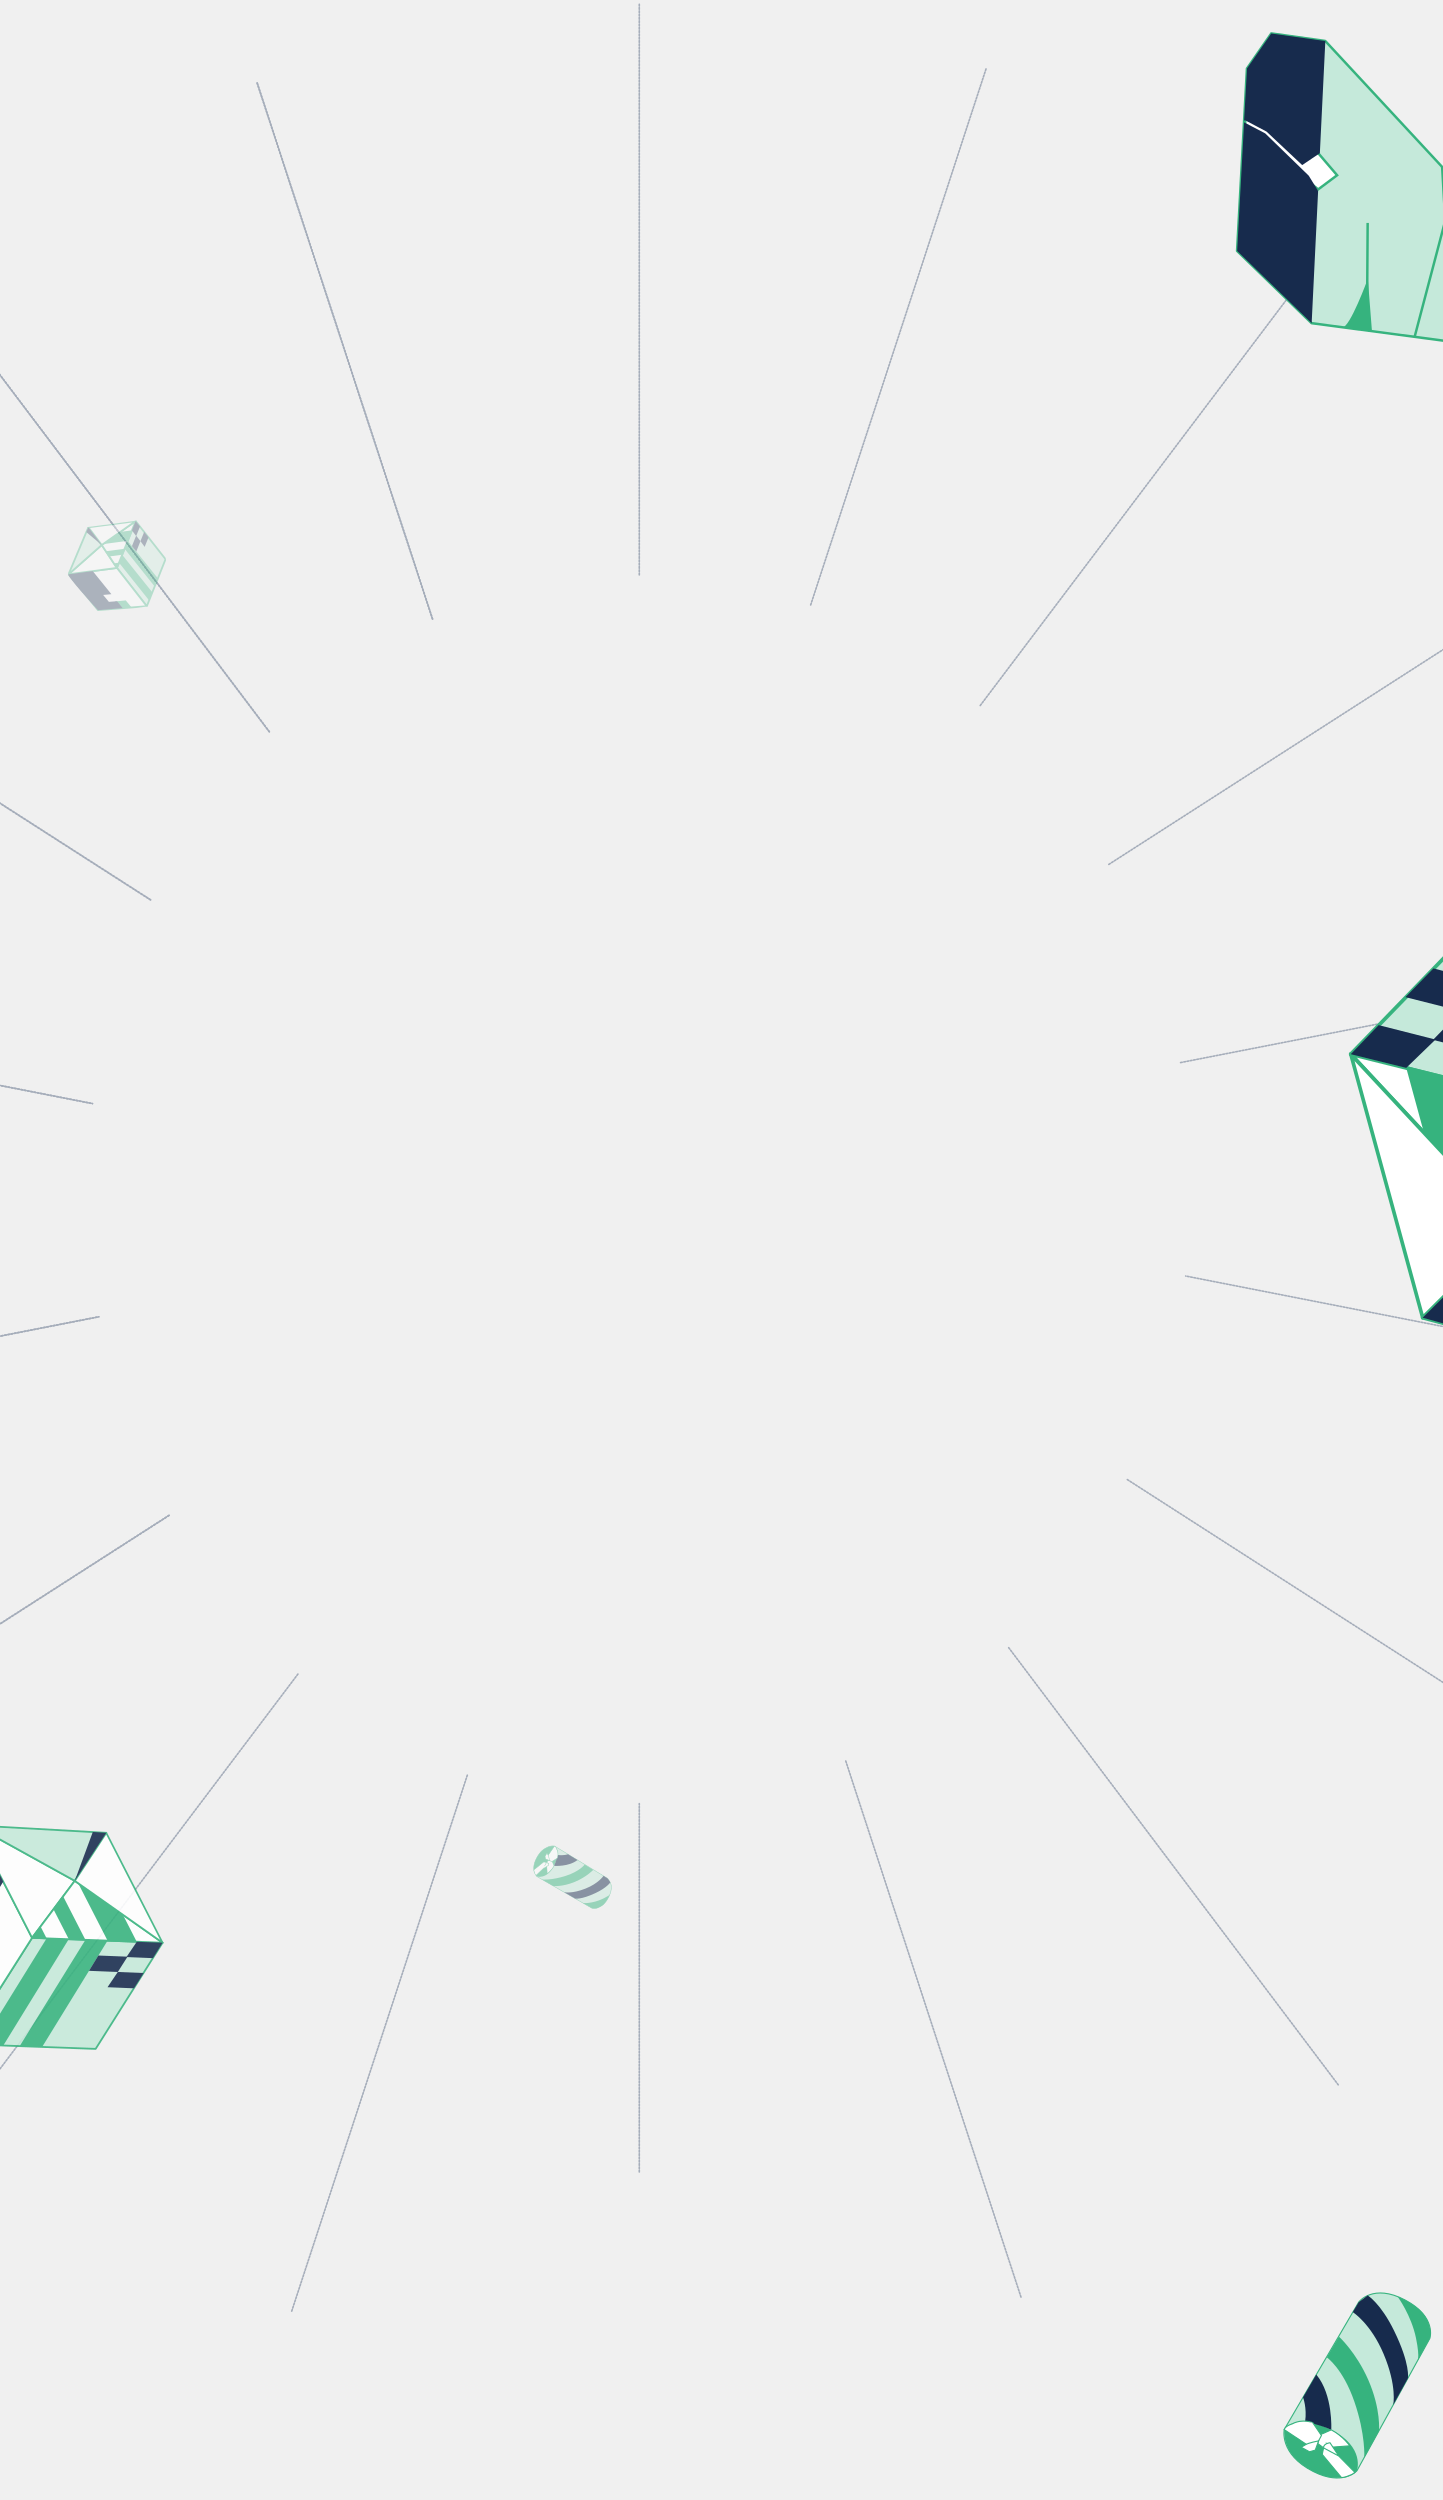
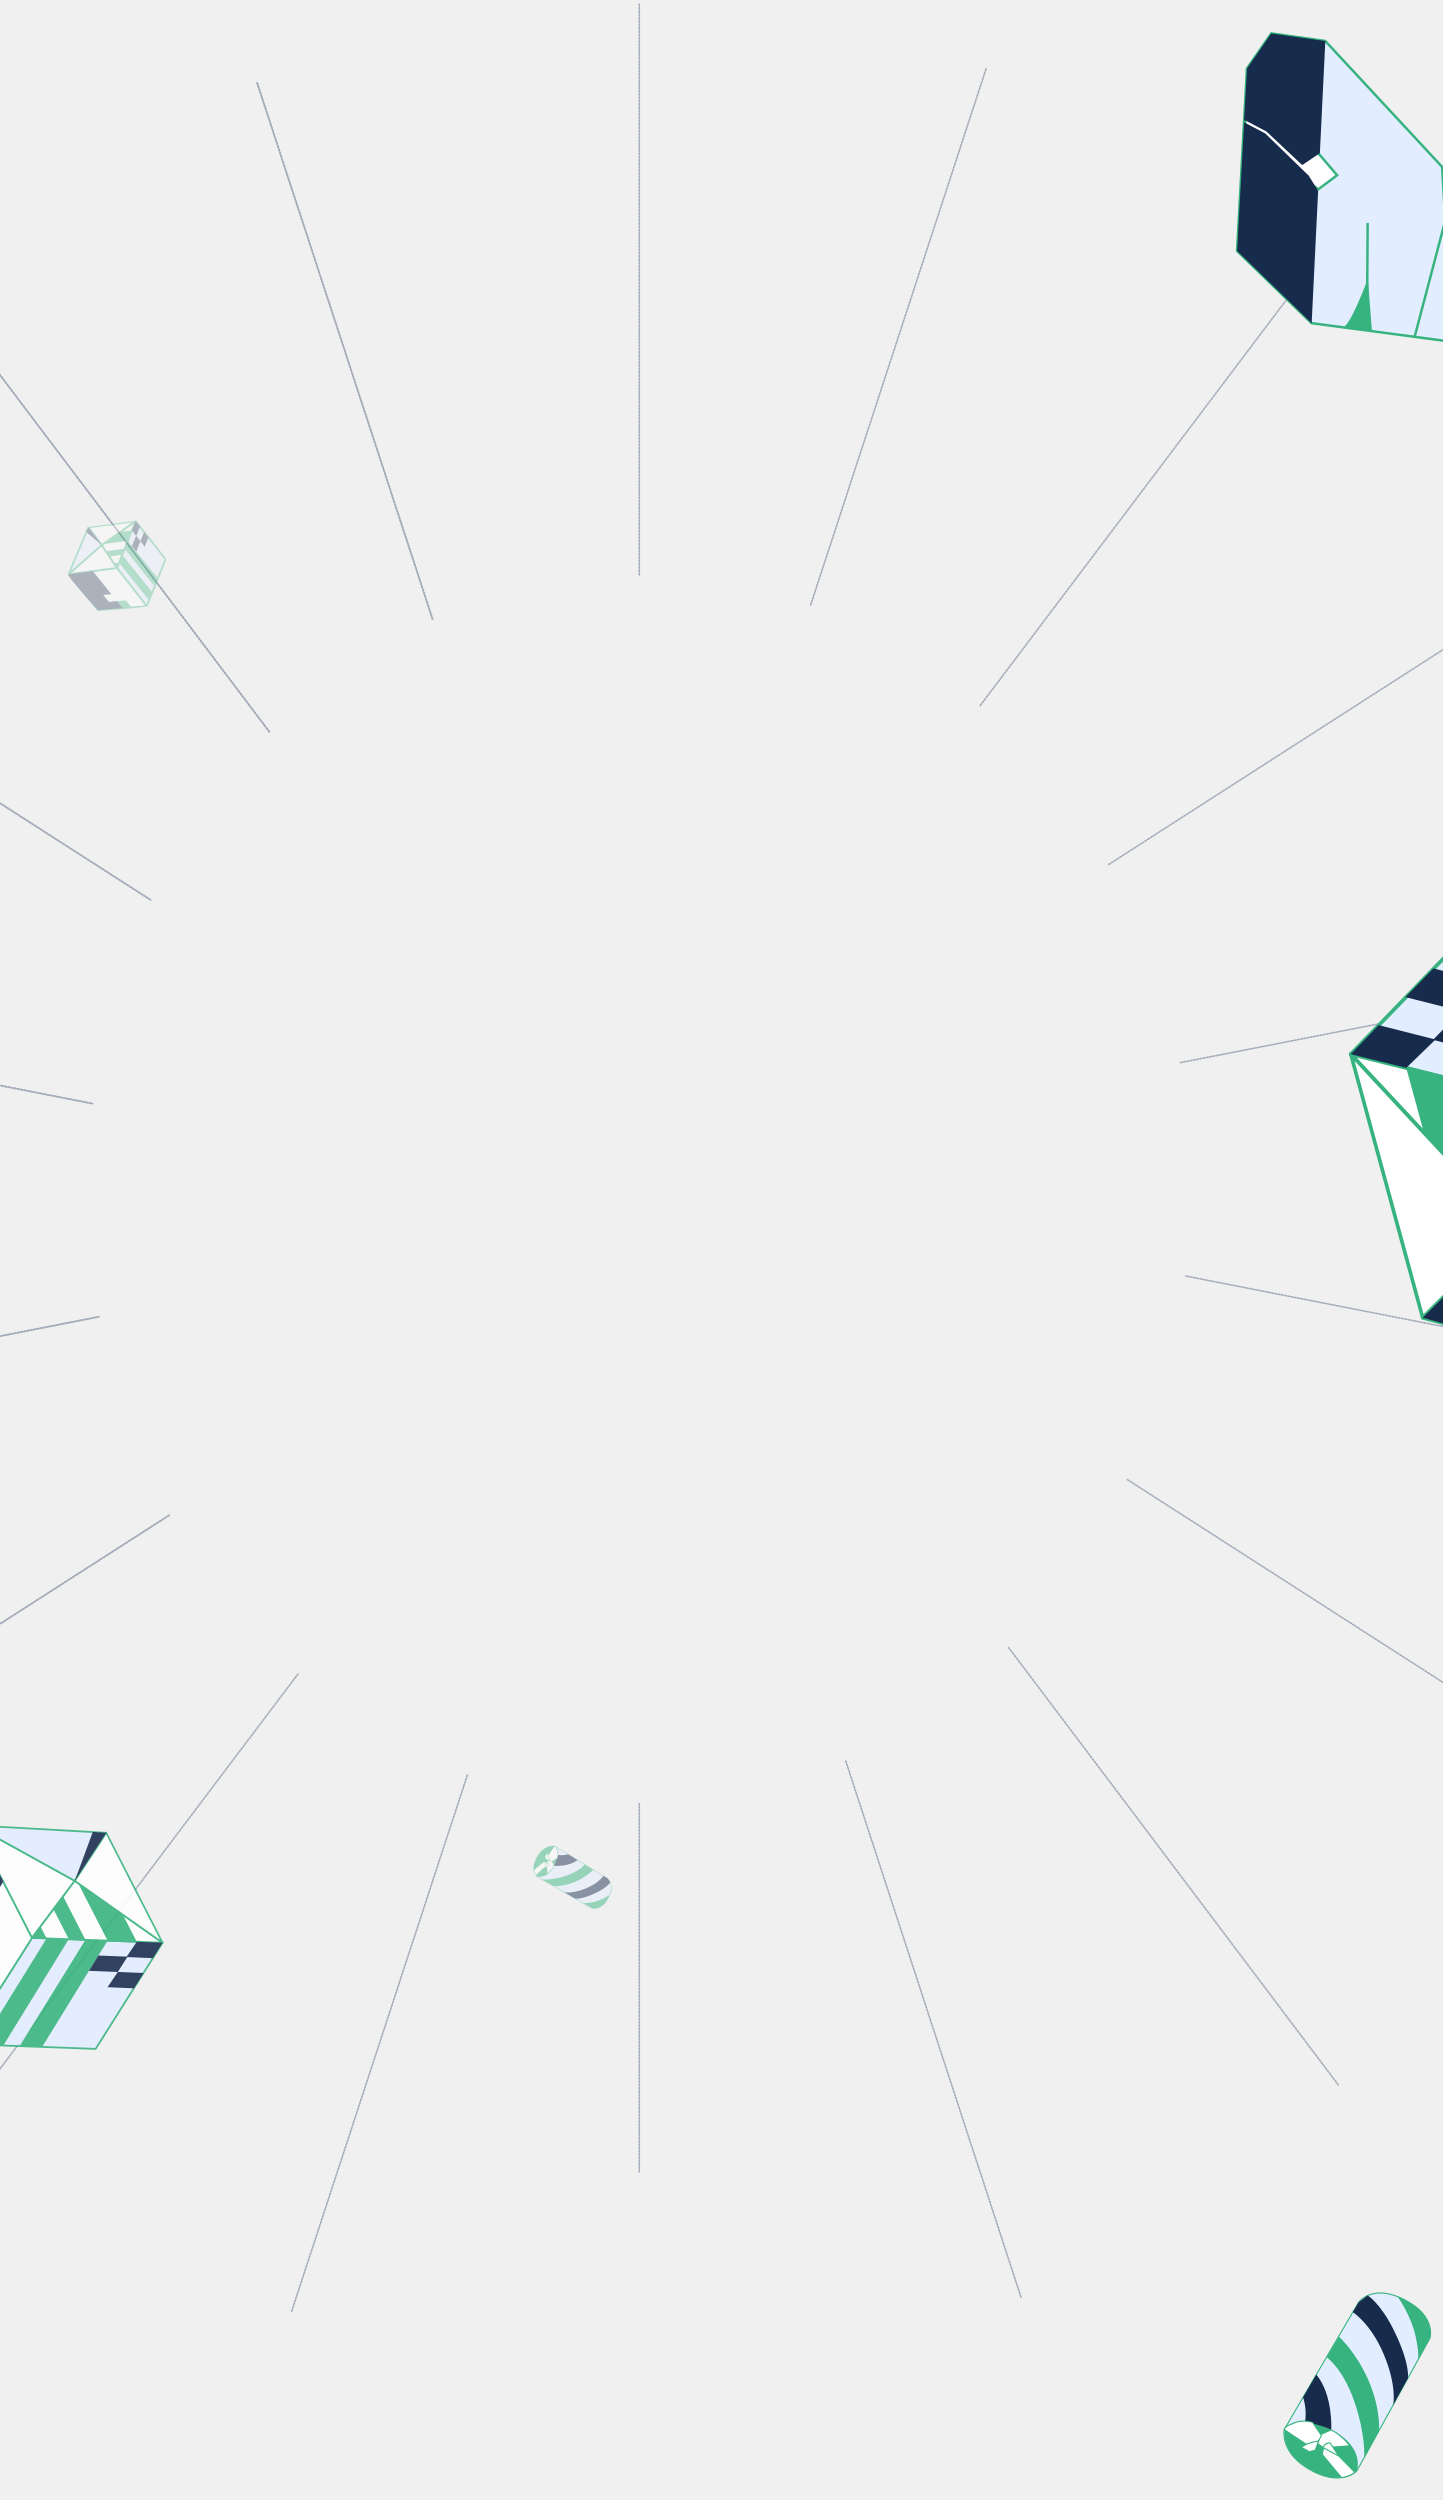
<svg xmlns="http://www.w3.org/2000/svg" width="375" height="650" viewBox="0 0 375 650" fill="none">
  <path d="M-71.481 468.094L44.3 393.777" stroke="#A5ADBA" stroke-width="0.426" stroke-miterlimit="10" stroke-linecap="round" stroke-dasharray="0.43 0.43" />
  <path d="M-105.984 368.193L25.68 342.365" stroke="#A5ADBA" stroke-width="0.426" stroke-miterlimit="10" stroke-linecap="round" stroke-dasharray="0.43 0.43" />
  <path d="M-107.628 261.104L24.036 286.932" stroke="#A5ADBA" stroke-width="0.426" stroke-miterlimit="10" stroke-linecap="round" stroke-dasharray="0.43 0.43" />
  <path d="M-76.301 159.862L39.48 234.179" stroke="#A5ADBA" stroke-width="0.426" stroke-miterlimit="10" stroke-linecap="round" stroke-dasharray="0.43 0.43" />
  <path d="M-15.726 76.651L70.26 190.564" stroke="#A5ADBA" stroke-width="0.426" stroke-miterlimit="10" stroke-linecap="round" stroke-dasharray="0.43 0.43" />
  <path d="M66.865 21.583L112.542 161.202" stroke="#A5ADBA" stroke-width="0.426" stroke-miterlimit="10" stroke-linecap="round" stroke-dasharray="0.43 0.43" />
  <path d="M166.215 1.115V149.749" stroke="#A5ADBA" stroke-width="0.426" stroke-miterlimit="10" stroke-linecap="round" stroke-dasharray="0.43 0.43" />
  <path d="M256.365 17.928L210.688 157.547" stroke="#A5ADBA" stroke-width="0.426" stroke-miterlimit="10" stroke-linecap="round" stroke-dasharray="0.43 0.43" />
  <path d="M340.599 69.827L254.722 183.618" stroke="#A5ADBA" stroke-width="0.426" stroke-miterlimit="10" stroke-linecap="round" stroke-dasharray="0.43 0.43" />
  <path d="M403.692 150.602L288.021 224.919" stroke="#A5ADBA" stroke-width="0.426" stroke-miterlimit="10" stroke-linecap="round" stroke-dasharray="0.43 0.43" />
  <path d="M438.197 250.626L306.642 276.332" stroke="#A5ADBA" stroke-width="0.426" stroke-miterlimit="10" stroke-linecap="round" stroke-dasharray="0.43 0.43" />
  <path d="M439.95 357.594L308.286 331.766" stroke="#A5ADBA" stroke-width="0.426" stroke-miterlimit="10" stroke-linecap="round" stroke-dasharray="0.43 0.43" />
  <path d="M408.513 458.836L292.841 384.519" stroke="#A5ADBA" stroke-width="0.426" stroke-miterlimit="10" stroke-linecap="round" stroke-dasharray="0.43 0.43" />
  <path d="M347.939 542.047L262.061 428.135" stroke="#A5ADBA" stroke-width="0.426" stroke-miterlimit="10" stroke-linecap="round" stroke-dasharray="0.43 0.43" />
  <path d="M265.456 597.237L219.779 457.496" stroke="#A5ADBA" stroke-width="0.426" stroke-miterlimit="10" stroke-linecap="round" stroke-dasharray="0.43 0.43" />
  <path d="M166.215 564.707L166.215 468.947" stroke="#A5ADBA" stroke-width="0.426" stroke-miterlimit="10" stroke-linecap="round" stroke-dasharray="0.43 0.43" />
  <path d="M75.848 600.89L121.634 461.149" stroke="#A5ADBA" stroke-width="0.426" stroke-miterlimit="10" stroke-linecap="round" stroke-dasharray="0.43 0.43" />
  <path d="M-8.278 548.869L77.6 435.078" stroke="#A5ADBA" stroke-width="0.426" stroke-miterlimit="10" stroke-linecap="round" stroke-dasharray="0.43 0.43" />
  <path d="M-71.481 468.094L44.3 393.777" stroke="#A5ADBA" stroke-width="0.426" stroke-miterlimit="10" stroke-linecap="round" stroke-dasharray="0.43 0.43" />
  <path d="M-105.984 368.193L25.68 342.365" stroke="#A5ADBA" stroke-width="0.426" stroke-miterlimit="10" stroke-linecap="round" stroke-dasharray="0.43 0.43" />
  <path d="M-107.628 261.104L24.036 286.932" stroke="#A5ADBA" stroke-width="0.426" stroke-miterlimit="10" stroke-linecap="round" stroke-dasharray="0.43 0.43" />
  <path d="M-76.301 159.862L39.48 234.179" stroke="#A5ADBA" stroke-width="0.426" stroke-miterlimit="10" stroke-linecap="round" stroke-dasharray="0.43 0.43" />
  <path d="M-15.726 76.651L70.26 190.564" stroke="#A5ADBA" stroke-width="0.426" stroke-miterlimit="10" stroke-linecap="round" stroke-dasharray="0.43 0.43" />
  <path d="M66.865 21.583L112.542 161.202" stroke="#A5ADBA" stroke-width="0.426" stroke-miterlimit="10" stroke-linecap="round" stroke-dasharray="0.43 0.43" />
  <g clip-path="url(#clip0_48_1090)">
-     <path d="M351.195 274.087L401.432 222.224L474.628 240.403L424.098 292.25L351.195 274.087Z" fill="#C5E9DA" stroke="#36B37E" stroke-width="0.977" stroke-miterlimit="10" stroke-linejoin="round" />
+     <path d="M351.195 274.087L401.432 222.224L474.628 240.403L424.098 292.25L351.195 274.087Z" fill="#E2EDFF" stroke="#36B37E" stroke-width="0.977" stroke-miterlimit="10" stroke-linejoin="round" />
    <path d="M393.325 319.294L351.196 274.089L424.099 292.251L393.325 319.294Z" fill="white" stroke="#36B37E" stroke-width="0.977" stroke-miterlimit="10" stroke-linejoin="round" />
-     <path d="M443.236 362.376L369.894 342.604L393.325 319.294L443.236 362.376Z" fill="#C5E9DA" stroke="#36B37E" stroke-width="0.977" stroke-miterlimit="10" stroke-linejoin="round" />
+     <path d="M443.236 362.376L369.894 342.604L393.325 319.294L443.236 362.376Z" fill="#E2EDFF" stroke="#36B37E" stroke-width="0.977" stroke-miterlimit="10" stroke-linejoin="round" />
    <path d="M351.196 274.089L369.893 342.603L393.325 319.294L351.196 274.089Z" fill="white" stroke="#36B37E" stroke-width="0.977" stroke-miterlimit="10" stroke-linejoin="round" />
    <path d="M394.296 284.816L443.899 232.741L431.327 229.637L381.927 281.752L394.296 284.816Z" fill="#36B37E" />
    <path d="M381.926 281.752L391.69 317.53L370.211 294.464L365.622 277.648L381.926 281.752Z" fill="#36B37E" />
    <path d="M365.622 277.648L373.224 270.288L358.456 266.534L351.196 274.089L365.622 277.648Z" fill="#172B4D" />
    <path d="M388.878 274.473L395.959 266.966L379.858 262.903L372.573 270.369L388.878 274.473Z" fill="#172B4D" />
    <path d="M379.858 262.903L387.46 255.543L372.693 251.789L365.408 259.255L379.858 262.903Z" fill="#172B4D" />
    <path d="M391.366 321.271L393.325 319.294L377.383 344.692L369.894 342.603L391.366 321.271Z" fill="#172B4D" />
  </g>
  <g opacity="0.88">
    <g clip-path="url(#clip1_48_1090)">
-       <path d="M42.27 505.106L24.865 532.712L-9.2 531.467L8.337 503.841L42.27 505.106Z" fill="#C5E9DA" stroke="#36B37E" stroke-width="0.474" stroke-miterlimit="10" stroke-linejoin="round" />
+       <path d="M42.27 505.106L24.865 532.712L-9.2 531.467L8.337 503.841L42.27 505.106Z" fill="#E2EDFF" stroke="#36B37E" stroke-width="0.474" stroke-miterlimit="10" stroke-linejoin="round" />
      <path d="M8.336 503.841L-9.201 531.466L-22.723 501.386L-6.64 474.599L8.336 503.841Z" fill="white" stroke="#36B37E" stroke-width="0.474" stroke-miterlimit="10" stroke-linejoin="round" />
      <path d="M8.336 503.841L19.437 489.022L-6.64 474.6L8.336 503.841Z" fill="white" stroke="#36B37E" stroke-width="0.474" stroke-miterlimit="10" stroke-linejoin="round" />
      <path d="M19.438 489.022L42.27 505.105L8.336 503.841L19.438 489.022Z" fill="white" stroke="#36B37E" stroke-width="0.474" stroke-miterlimit="10" stroke-linejoin="round" />
-       <path d="M-6.64 474.599L27.637 476.535L19.437 489.021L-6.64 474.599Z" fill="#C5E9DA" stroke="#36B37E" stroke-width="0.474" stroke-miterlimit="10" stroke-linejoin="round" />
+       <path d="M-6.64 474.599L27.637 476.535L19.437 489.021L-6.64 474.599Z" fill="#E2EDFF" stroke="#36B37E" stroke-width="0.474" stroke-miterlimit="10" stroke-linejoin="round" />
      <path d="M42.27 505.105L27.638 476.536L19.438 489.022L42.27 505.105Z" fill="white" stroke="#36B37E" stroke-width="0.474" stroke-miterlimit="10" stroke-linejoin="round" />
      <path d="M13.905 496.421L10.537 500.876L13.905 496.421Z" fill="#644DF2" />
      <path d="M12.123 503.973L10.538 500.877L8.336 503.841L12.123 503.973Z" fill="#36B37E" />
      <path d="M12.123 503.973L-4.983 531.613L0.866 531.818L17.878 504.179L12.123 503.973Z" fill="#36B37E" />
      <path d="M22.21 504.363L5.104 532.003L10.953 532.209L27.965 504.57L22.21 504.363Z" fill="#36B37E" />
      <path d="M22.209 504.363L16.326 492.876L13.905 496.422L17.878 504.18L22.209 504.363Z" fill="#36B37E" />
      <path d="M27.965 504.569L20.324 489.65L31.967 497.858L35.558 504.87L27.965 504.569Z" fill="#36B37E" />
      <path d="M35.558 504.87L32.879 508.832L39.76 509.121L42.27 505.105L35.558 504.87Z" fill="#172B4D" />
      <path d="M25.566 508.435L23.131 512.413L30.63 512.715L33.159 508.736L25.566 508.435Z" fill="#172B4D" />
      <path d="M30.631 512.714L27.951 516.676L34.832 516.965L37.361 512.986L30.631 512.714Z" fill="#172B4D" />
      <path d="M20.12 487.965L19.437 489.021L24.131 476.307L27.637 476.535L20.12 487.965Z" fill="#172B4D" />
      <path d="M-12.748 511.485L-15.009 506.428L-11.929 501.225L-9.575 506.282L0.848 489.22C0.848 489.22 -5.646 476.539 -6.64 474.599C-7.633 472.66 -22.742 501.349 -22.742 501.349L-15.885 516.575L-12.748 511.485Z" fill="#172B4D" />
    </g>
  </g>
  <g opacity="0.32">
    <g clip-path="url(#clip2_48_1090)">
-       <path d="M35.261 135.484L43.041 145.395L38.169 157.62L30.399 147.659L35.261 135.484Z" fill="#C5E9DA" stroke="#36B37E" stroke-width="0.474" stroke-miterlimit="10" stroke-linejoin="round" />
+       <path d="M35.261 135.484L43.041 145.395L38.169 157.62L30.399 147.659L35.261 135.484Z" fill="#E2EDFF" stroke="#36B37E" stroke-width="0.474" stroke-miterlimit="10" stroke-linejoin="round" />
      <path d="M30.399 147.658L38.169 157.619L25.477 158.633L17.823 149.31L30.399 147.658Z" fill="white" stroke="#36B37E" stroke-width="0.474" stroke-miterlimit="10" stroke-linejoin="round" />
      <path d="M30.399 147.658L26.45 141.699L17.823 149.31L30.399 147.658Z" fill="white" stroke="#36B37E" stroke-width="0.474" stroke-miterlimit="10" stroke-linejoin="round" />
      <path d="M26.45 141.699L35.261 135.483L30.398 147.659L26.45 141.699Z" fill="white" stroke="#36B37E" stroke-width="0.474" stroke-miterlimit="10" stroke-linejoin="round" />
-       <path d="M17.822 149.311L22.973 137.097L26.45 141.699L17.822 149.311Z" fill="#C5E9DA" stroke="#36B37E" stroke-width="0.474" stroke-miterlimit="10" stroke-linejoin="round" />
+       <path d="M17.822 149.311L22.973 137.097L26.45 141.699L17.822 149.311Z" fill="#E2EDFF" stroke="#36B37E" stroke-width="0.474" stroke-miterlimit="10" stroke-linejoin="round" />
      <path d="M35.261 135.483L22.973 137.097L26.45 141.699L35.261 135.483Z" fill="white" stroke="#36B37E" stroke-width="0.474" stroke-miterlimit="10" stroke-linejoin="round" />
      <path d="M28.423 144.671L29.606 146.474L28.423 144.671Z" fill="#644DF2" />
      <path d="M30.938 146.299L29.606 146.474L30.398 147.659L30.938 146.299Z" fill="#36B37E" />
      <path d="M30.938 146.3L38.769 156.106L39.603 154.006L31.759 144.234L30.938 146.3Z" fill="#36B37E" />
      <path d="M32.388 142.682L40.219 152.488L41.053 150.388L33.21 140.616L32.388 142.682Z" fill="#36B37E" />
      <path d="M32.388 142.682L27.448 143.331L28.424 144.671L31.76 144.233L32.388 142.682Z" fill="#36B37E" />
      <path d="M33.21 140.616L26.793 141.458L31.289 138.29L34.304 137.894L33.21 140.616Z" fill="#36B37E" />
      <path d="M34.305 137.894L35.398 139.382L36.396 136.917L35.261 135.484L34.305 137.894Z" fill="#172B4D" />
      <path d="M34.304 141.99L35.435 143.391L36.517 140.703L35.399 139.268L34.304 141.99Z" fill="#172B4D" />
      <path d="M36.517 140.703L37.61 142.191L38.608 139.727L37.49 138.291L36.517 140.703Z" fill="#172B4D" />
      <path d="M26.154 141.314L26.45 141.699L22.435 138.343L22.973 137.097L26.154 141.314Z" fill="#172B4D" />
      <path d="M34.213 157.943L32.699 156.102L29.863 156.377L31.355 158.172L34.213 157.943Z" fill="#36B37E" />
      <path d="M30.443 156.317L28.311 156.483L26.818 154.688L28.962 154.488L24.111 148.484C24.111 148.484 18.657 149.201 17.823 149.31C16.988 149.42 25.46 158.636 25.46 158.636L31.887 158.118L30.443 156.317Z" fill="#172B4D" />
    </g>
  </g>
  <g clip-path="url(#clip3_48_1090)">
-     <path d="M387.404 90.184L341.006 84.029L321.633 65.234L324.204 17.765L330.506 8.684L344.563 10.65L389.895 59.497L387.404 90.184Z" fill="#C5E9DA" stroke="#36B37E" stroke-width="0.646" stroke-miterlimit="10" stroke-linejoin="round" />
+     <path d="M387.404 90.184L341.006 84.029L321.633 65.234L324.204 17.765L330.506 8.684L344.563 10.65L389.895 59.497L387.404 90.184Z" fill="#E2EDFF" stroke="#36B37E" stroke-width="0.646" stroke-miterlimit="10" stroke-linejoin="round" />
    <path d="M356.709 86.113L355.637 72.466C355.637 72.466 350.95 85.343 349 85.091C346.997 84.803 356.709 86.113 356.709 86.113Z" fill="#36B37E" />
    <path d="M367.799 87.593L378.432 47.214" stroke="#36B37E" stroke-width="0.646" stroke-miterlimit="10" />
    <path d="M375.752 57.313L374.954 43.384" stroke="#36B37E" stroke-width="0.646" stroke-miterlimit="10" />
    <path d="M323.984 27.748L342.948 40.065L347.642 45.561L342.719 49.245L323.649 33.69L323.984 27.748Z" fill="white" stroke="#36B37E" stroke-width="0.646" />
    <path d="M355.449 79.031L355.591 57.965" stroke="#36B37E" stroke-width="0.646" stroke-miterlimit="10" />
    <path d="M323.451 31.49L323.635 31.224L329.282 34.199L338.568 42.925L343.163 39.819L344.585 10.672L330.528 8.706L324.226 17.787L323.451 31.49Z" fill="#172B4D" />
    <path d="M328.95 34.676L323.463 31.812L321.655 65.255L341.029 84.05L342.711 49.654L340.274 45.681L328.95 34.676Z" fill="#172B4D" />
  </g>
  <g opacity="0.48" clip-path="url(#clip4_48_1090)">
-     <path d="M144.187 479.974L158.006 488.403C158.006 488.403 160.052 490.015 158.128 493.487C156.204 496.959 153.873 496.117 153.873 496.117L139.521 487.857C139.521 487.857 137.821 486.29 139.526 483.079C141.499 479.343 144.187 479.974 144.187 479.974Z" fill="#C5E9DA" stroke="#36B37E" stroke-width="0.122" stroke-miterlimit="10" />
+     <path d="M144.187 479.974L158.006 488.403C158.006 488.403 160.052 490.015 158.128 493.487C156.204 496.959 153.873 496.117 153.873 496.117L139.521 487.857C139.521 487.857 137.821 486.29 139.526 483.079C141.499 479.343 144.187 479.974 144.187 479.974Z" fill="#E2EDFF" stroke="#36B37E" stroke-width="0.122" stroke-miterlimit="10" />
    <path d="M144.187 479.975C144.187 479.975 146.145 481.176 144.056 485.129C142.092 488.831 139.521 487.857 139.521 487.857C139.521 487.857 137.869 486.153 139.526 483.079C141.183 480.006 143.171 479.951 144.187 479.975Z" fill="#36B37E" />
    <path d="M156.909 487.73C156.909 487.73 155.631 489.675 152.267 491.019C148.699 492.448 146.667 491.97 146.667 491.97L149.549 493.634C149.549 493.634 151.062 493.954 154.792 492.213C157.837 490.795 158.706 489.395 158.706 489.395L157.989 488.4L156.909 487.73Z" fill="#172B4D" />
    <path d="M152.01 484.785C152.01 484.785 150.773 486.527 147.113 487.714C143.453 488.901 140.941 488.689 140.941 488.689L143.824 490.353C143.824 490.353 146.159 490.65 149.457 489.287C152.514 488.015 154.259 486.16 154.259 486.16L152.491 485.076L152.01 484.785Z" fill="#36B37E" />
    <path d="M144.056 485.129C144.056 485.129 147.891 485.418 150.145 483.602L147.672 482.1C147.672 482.1 146.545 482.529 145.002 482.281C145.002 482.281 144.595 484.065 144.056 485.129Z" fill="#172B4D" />
    <path d="M142.591 483.613L142.104 484.244L142.267 487.134C142.267 487.134 143.386 486.362 144.055 485.129L143.462 483.703L142.591 483.613Z" fill="white" stroke="#36B37E" stroke-width="0.122" stroke-miterlimit="10" />
    <path d="M144.785 480.857C144.785 480.857 144.62 480.155 144.181 479.966L141.86 483.323C141.86 483.323 142.667 483.6 142.868 483.712C143.075 483.834 143.455 484.042 143.455 484.042L144.878 483.117C144.884 483.127 145.372 481.995 144.785 480.857Z" fill="white" stroke="#36B37E" stroke-width="0.122" stroke-miterlimit="10" />
    <path d="M158.514 492.676C158.514 492.676 156.442 494.141 153.914 494.605C151.565 495.04 151.348 494.673 151.348 494.673L153.873 496.118C153.873 496.118 154.951 496.482 156.302 495.652C157.654 494.822 158.514 492.676 158.514 492.676Z" fill="#36B37E" />
    <path d="M142.874 483.721C142.874 483.721 142.693 482.637 142.476 482.27C142.259 481.903 142.211 481.79 142.211 481.79L141.697 482.7L141.865 483.332L142.874 483.721Z" fill="white" stroke="#36B37E" stroke-width="0.122" stroke-miterlimit="10" />
    <path d="M142.094 484.25L141.378 484.088L138.812 486.147C138.812 486.147 138.747 486.406 139.115 487.274L139.343 487.636L142.381 484.745C142.371 484.751 142.457 484.328 142.094 484.25Z" fill="white" stroke="#36B37E" stroke-width="0.122" stroke-miterlimit="10" />
    <path d="M142.094 484.25C142.094 484.25 141.143 485.931 141.18 485.897C141.217 485.863 142.641 484.964 142.641 484.964C142.641 484.964 142.59 484.241 142.094 484.25Z" fill="white" stroke="#36B37E" stroke-width="0.122" stroke-miterlimit="10" />
  </g>
  <g clip-path="url(#clip5_48_1090)">
-     <path d="M333.897 631.678L353.277 598.525C353.277 598.525 357.009 593.6 365.33 598.009C373.65 602.418 371.757 607.984 371.757 607.984L352.802 642.394C352.802 642.394 349.163 646.498 341.469 642.595C332.52 638.081 333.897 631.678 333.897 631.678Z" fill="#C5E9DA" stroke="#36B37E" stroke-width="0.289" stroke-miterlimit="10" />
+     <path d="M333.897 631.678L353.277 598.525C353.277 598.525 357.009 593.6 365.33 598.009C373.65 602.418 371.757 607.984 371.757 607.984L352.802 642.394C352.802 642.394 349.163 646.498 341.469 642.595C332.52 638.081 333.897 631.678 333.897 631.678Z" fill="#E2EDFF" stroke="#36B37E" stroke-width="0.289" stroke-miterlimit="10" />
    <path d="M333.898 631.679C333.898 631.679 336.659 626.98 346.129 631.76C354.998 636.253 352.802 642.394 352.802 642.394C352.802 642.394 348.833 646.389 341.469 642.595C334.105 638.802 333.887 634.088 333.898 631.679Z" fill="#36B37E" />
    <path d="M351.726 601.157C351.726 601.157 356.397 604.101 359.734 612.021C363.282 620.421 362.239 625.263 362.239 625.263L366.059 618.351C366.059 618.351 366.749 614.747 362.454 605.978C358.955 598.819 355.597 596.819 355.597 596.819L353.267 598.564L351.726 601.157Z" fill="#172B4D" />
    <path d="M344.958 612.909C344.958 612.909 349.145 615.766 352.123 624.394C355.102 633.022 354.709 638.991 354.709 638.991L358.529 632.078C358.529 632.078 359.128 626.525 355.748 618.763C352.597 611.57 348.118 607.513 348.118 607.513L345.627 611.755L344.958 612.909Z" fill="#36B37E" />
    <path d="M346.129 631.761C346.129 631.761 346.644 622.651 342.235 617.385L338.783 623.317C338.783 623.317 339.849 625.973 339.331 629.643C339.331 629.643 343.581 630.528 346.129 631.761Z" fill="#172B4D" />
    <path d="M342.598 635.301L344.116 636.428L350.963 635.913C350.963 635.913 349.083 633.293 346.128 631.761L342.772 633.232L342.598 635.301Z" fill="white" stroke="#36B37E" stroke-width="0.289" stroke-miterlimit="10" />
    <path d="M335.96 630.22C335.96 630.22 334.302 630.643 333.873 631.692L341.939 637.049C341.939 637.049 342.562 635.121 342.818 634.639C343.099 634.143 343.575 633.234 343.575 633.234L341.316 629.899C341.341 629.884 338.632 628.778 335.96 630.22Z" fill="white" stroke="#36B37E" stroke-width="0.289" stroke-miterlimit="10" />
    <path d="M363.387 597.129C363.387 597.129 366.954 601.979 368.168 607.954C369.304 613.507 368.442 614.038 368.442 614.038L371.757 607.985C371.757 607.985 372.574 605.41 370.545 602.243C368.516 599.075 363.387 597.129 363.387 597.129Z" fill="#36B37E" />
    <path d="M342.843 634.626C342.843 634.626 340.281 635.103 339.419 635.634C338.557 636.165 338.293 636.285 338.293 636.285L340.474 637.462L341.964 637.036L342.843 634.626Z" fill="white" stroke="#36B37E" stroke-width="0.289" stroke-miterlimit="10" />
    <path d="M344.131 636.452L343.78 638.157L348.776 644.151C348.776 644.151 349.393 644.296 351.437 643.383L352.284 642.827L345.293 635.748C345.307 635.773 344.299 635.587 344.131 636.452Z" fill="white" stroke="#36B37E" stroke-width="0.289" stroke-miterlimit="10" />
    <path d="M344.131 636.452C344.131 636.452 348.16 638.632 348.077 638.546C347.994 638.46 345.799 635.121 345.799 635.121C345.799 635.121 344.086 635.276 344.131 636.452Z" fill="white" stroke="#36B37E" stroke-width="0.289" stroke-miterlimit="10" />
  </g>
  <defs>
    <clipPath id="clip0_48_1090">
      <rect width="128.874" height="147.139" fill="white" transform="translate(340.936 238.255) rotate(-15.2643)" />
    </clipPath>
    <clipPath id="clip1_48_1090">
      <rect width="58.247" height="66.502" fill="white" transform="translate(50.1346 520.003) rotate(152.88)" />
    </clipPath>
    <clipPath id="clip2_48_1090">
      <rect width="22.488" height="25.675" fill="white" transform="translate(41.6981 134.557) rotate(82.5164)" />
    </clipPath>
    <clipPath id="clip3_48_1090">
      <rect width="93.857" height="62.959" fill="white" transform="translate(375.31 108.234) rotate(-145.241)" />
    </clipPath>
    <clipPath id="clip4_48_1090">
      <rect width="20.41" height="16.267" fill="white" transform="translate(151.014 475.325) rotate(61.0741)" />
    </clipPath>
    <clipPath id="clip5_48_1090">
      <rect width="48.421" height="38.593" fill="white" transform="translate(322.564 615.689) rotate(-30)" />
    </clipPath>
  </defs>
</svg>
